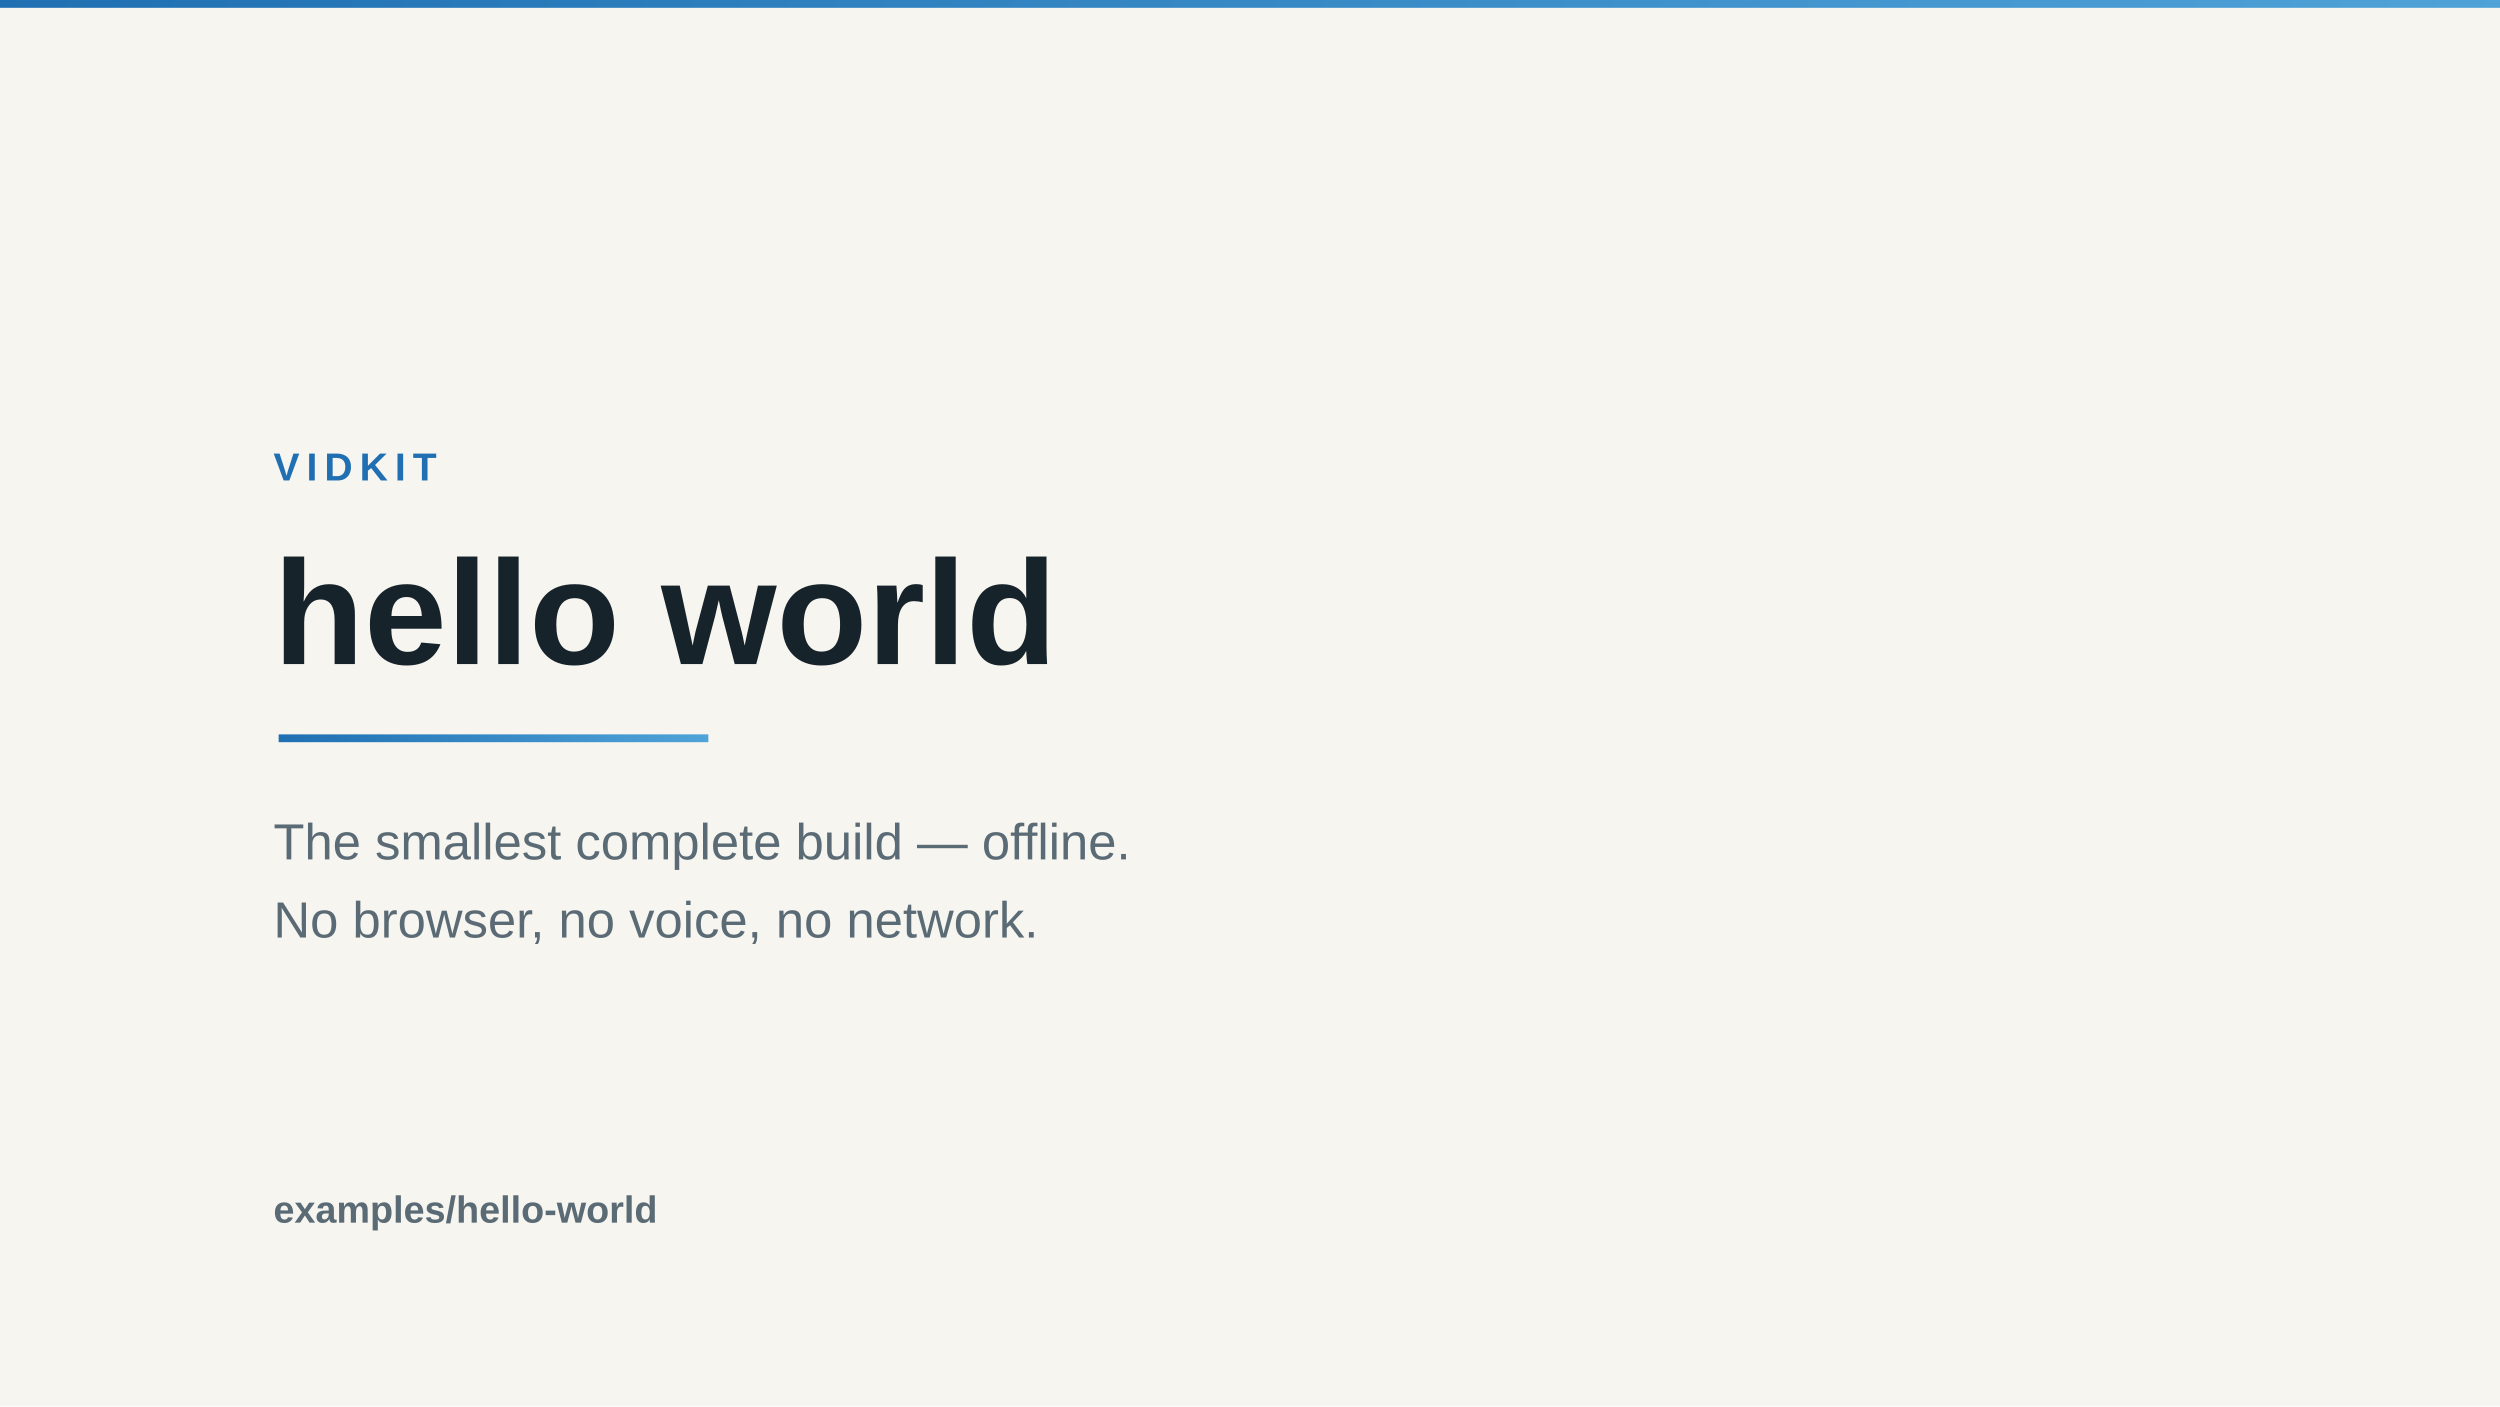
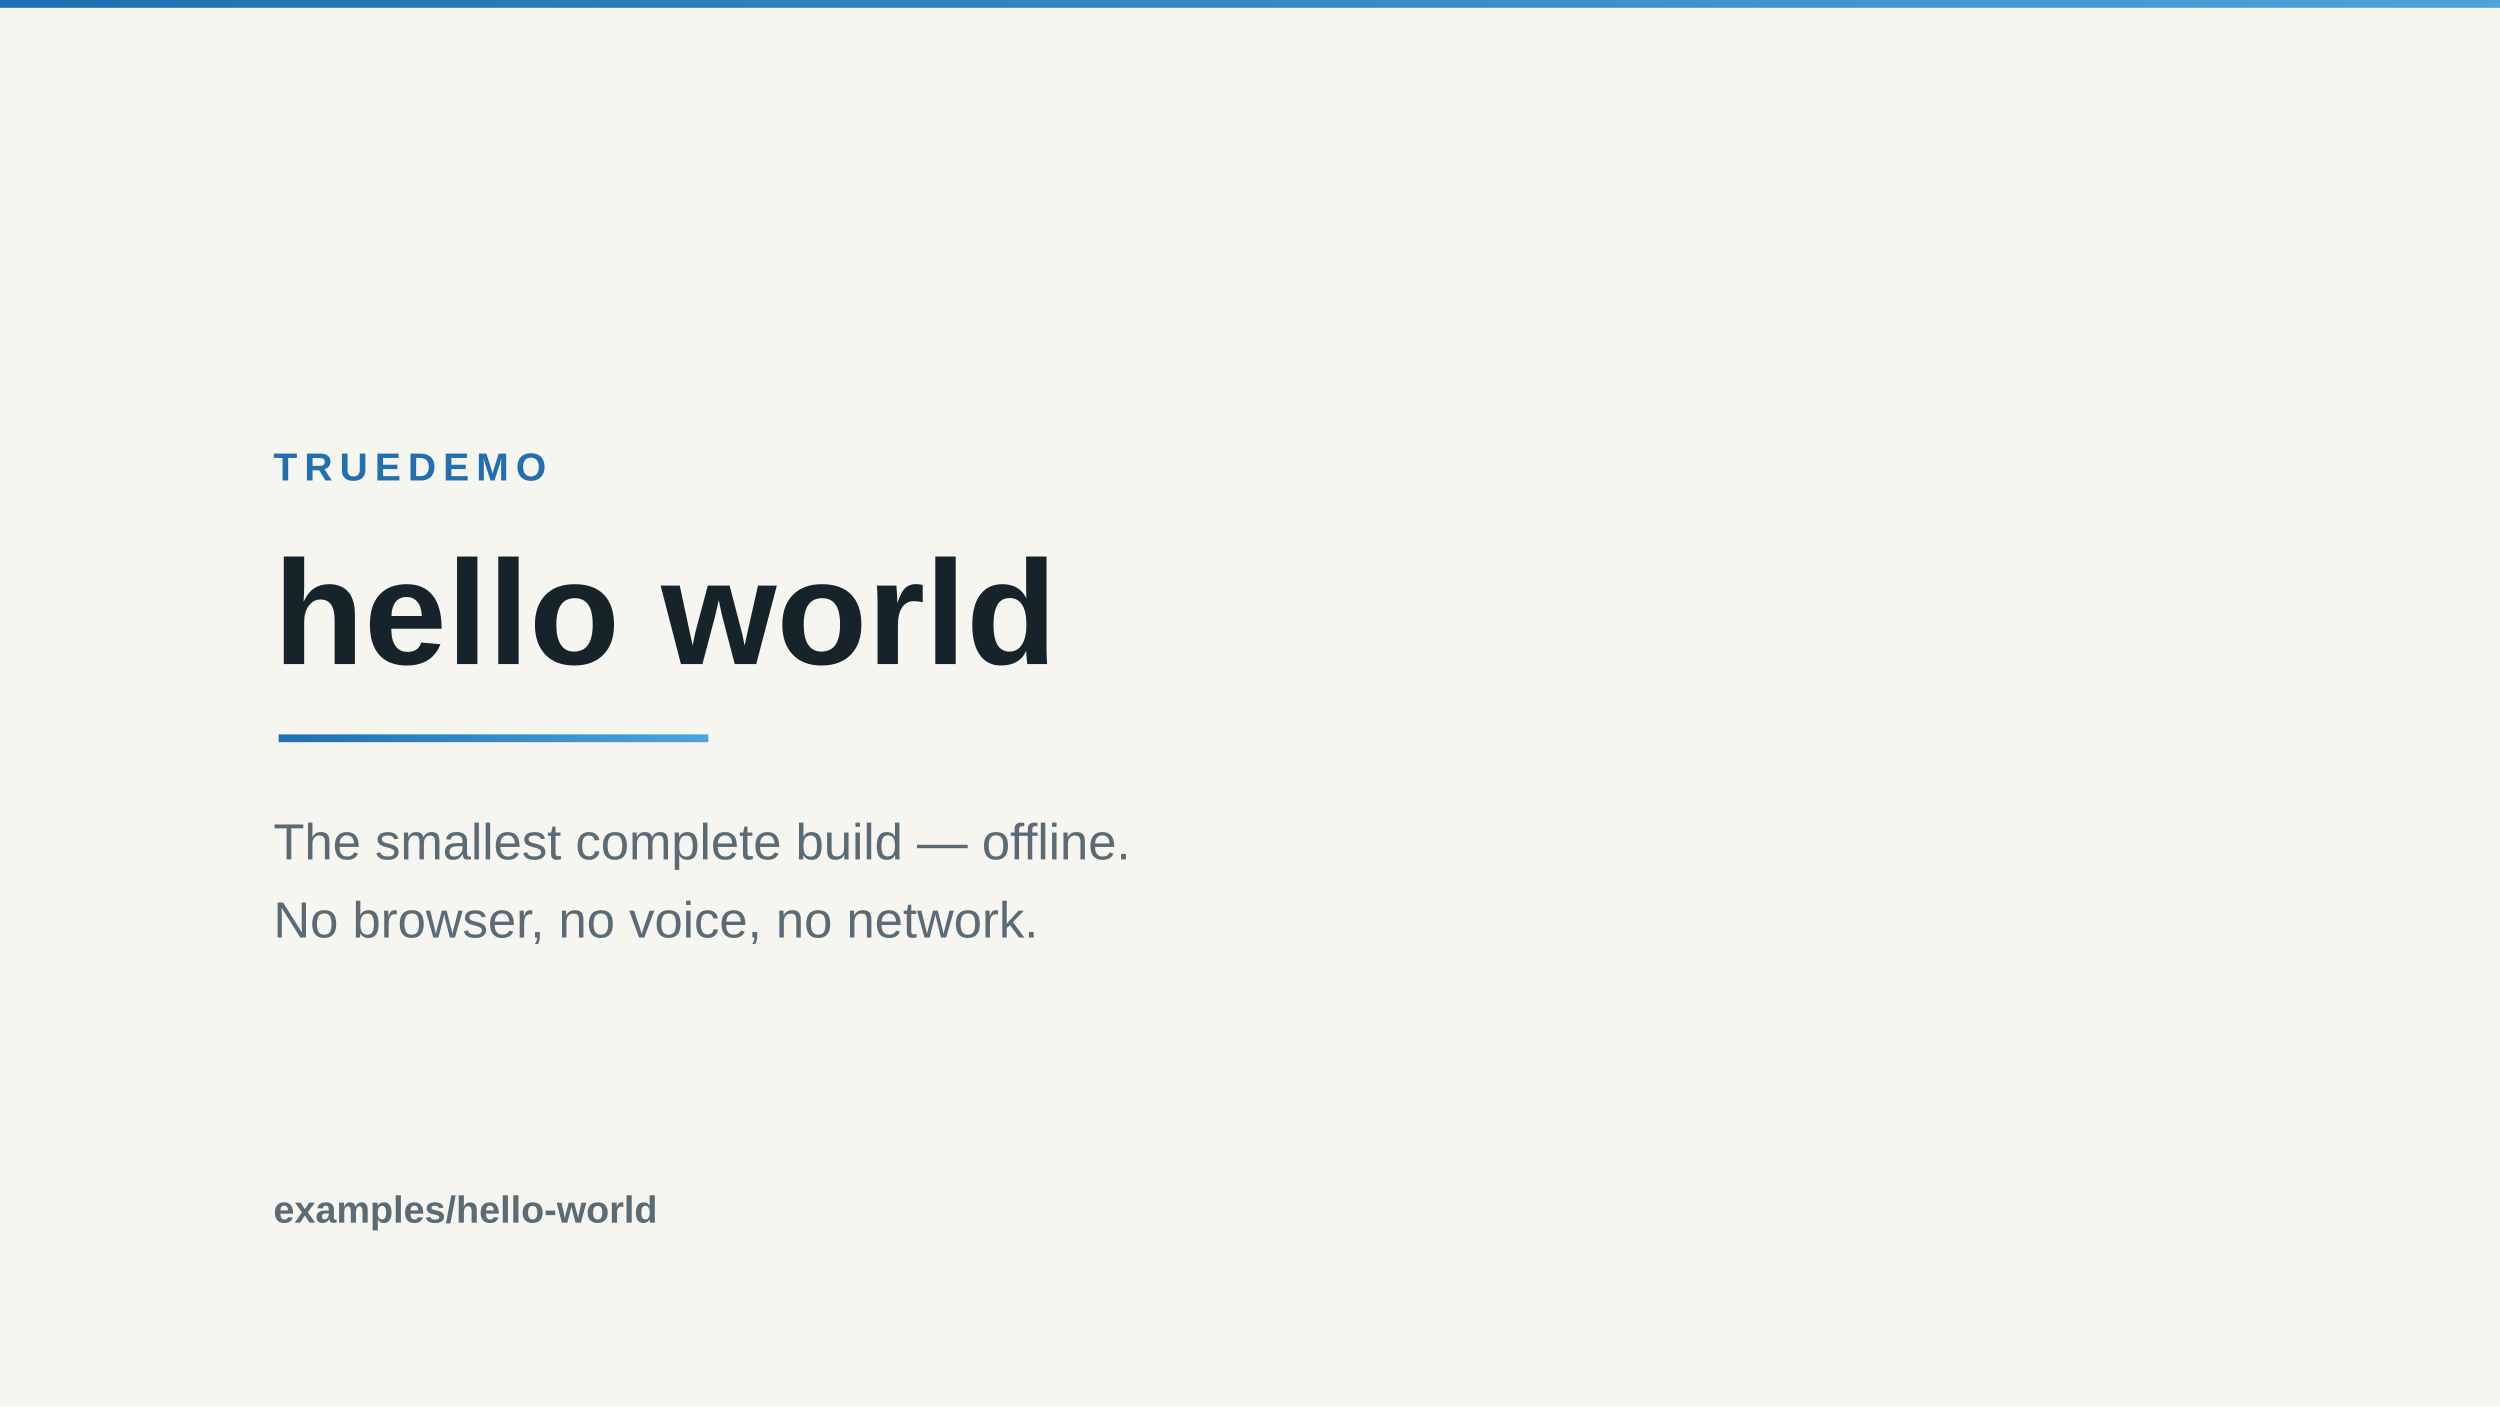
- <svg xmlns="http://www.w3.org/2000/svg" width="1920" height="1080" viewBox="0 0 1920 1080" role="img" aria-label="Title card: vidkit hello world. The smallest complete build.">
+ <svg xmlns="http://www.w3.org/2000/svg" width="1920" height="1080" viewBox="0 0 1920 1080" role="img" aria-label="Title card: truedemo hello world. The smallest complete build.">
  <defs>
    <linearGradient id="accent" x1="0" y1="0" x2="1" y2="0">
      <stop offset="0" stop-color="#1F6FB2" />
      <stop offset="1" stop-color="#4FA3D8" />
    </linearGradient>
    <style>
      .ink   { fill:#16232B; font-family:"Liberation Sans","DejaVu Sans",sans-serif; }
      .muted { fill:#5B6B75; font-family:"Liberation Sans","DejaVu Sans",sans-serif; }
      .eyebrow { fill:#1F6FB2; font-family:"Liberation Sans","DejaVu Sans",sans-serif;
                 letter-spacing:.18em; }
    </style>
  </defs>
  <rect width="1920" height="1080" fill="#F7F5F0" />
  <rect x="0" y="0" width="1920" height="6" fill="url(#accent)" />
-   <text class="eyebrow" x="210" y="369" font-size="30" font-weight="700">VIDKIT</text>
+   <text class="eyebrow" x="210" y="369" font-size="30" font-weight="700">TRUEDEMO</text>
  <text class="ink" x="210" y="510" font-size="114" font-weight="800">hello world</text>
  <rect x="214" y="564" width="330" height="6" fill="url(#accent)" />
  <text class="muted" x="210" y="660" font-size="39">
    The smallest complete build — offline.
  </text>
  <text class="muted" x="210" y="720" font-size="39">
    No browser, no voice, no network.
  </text>
  <text class="muted" x="210" y="939" font-size="29" font-weight="700">examples/hello-world</text>
</svg>
